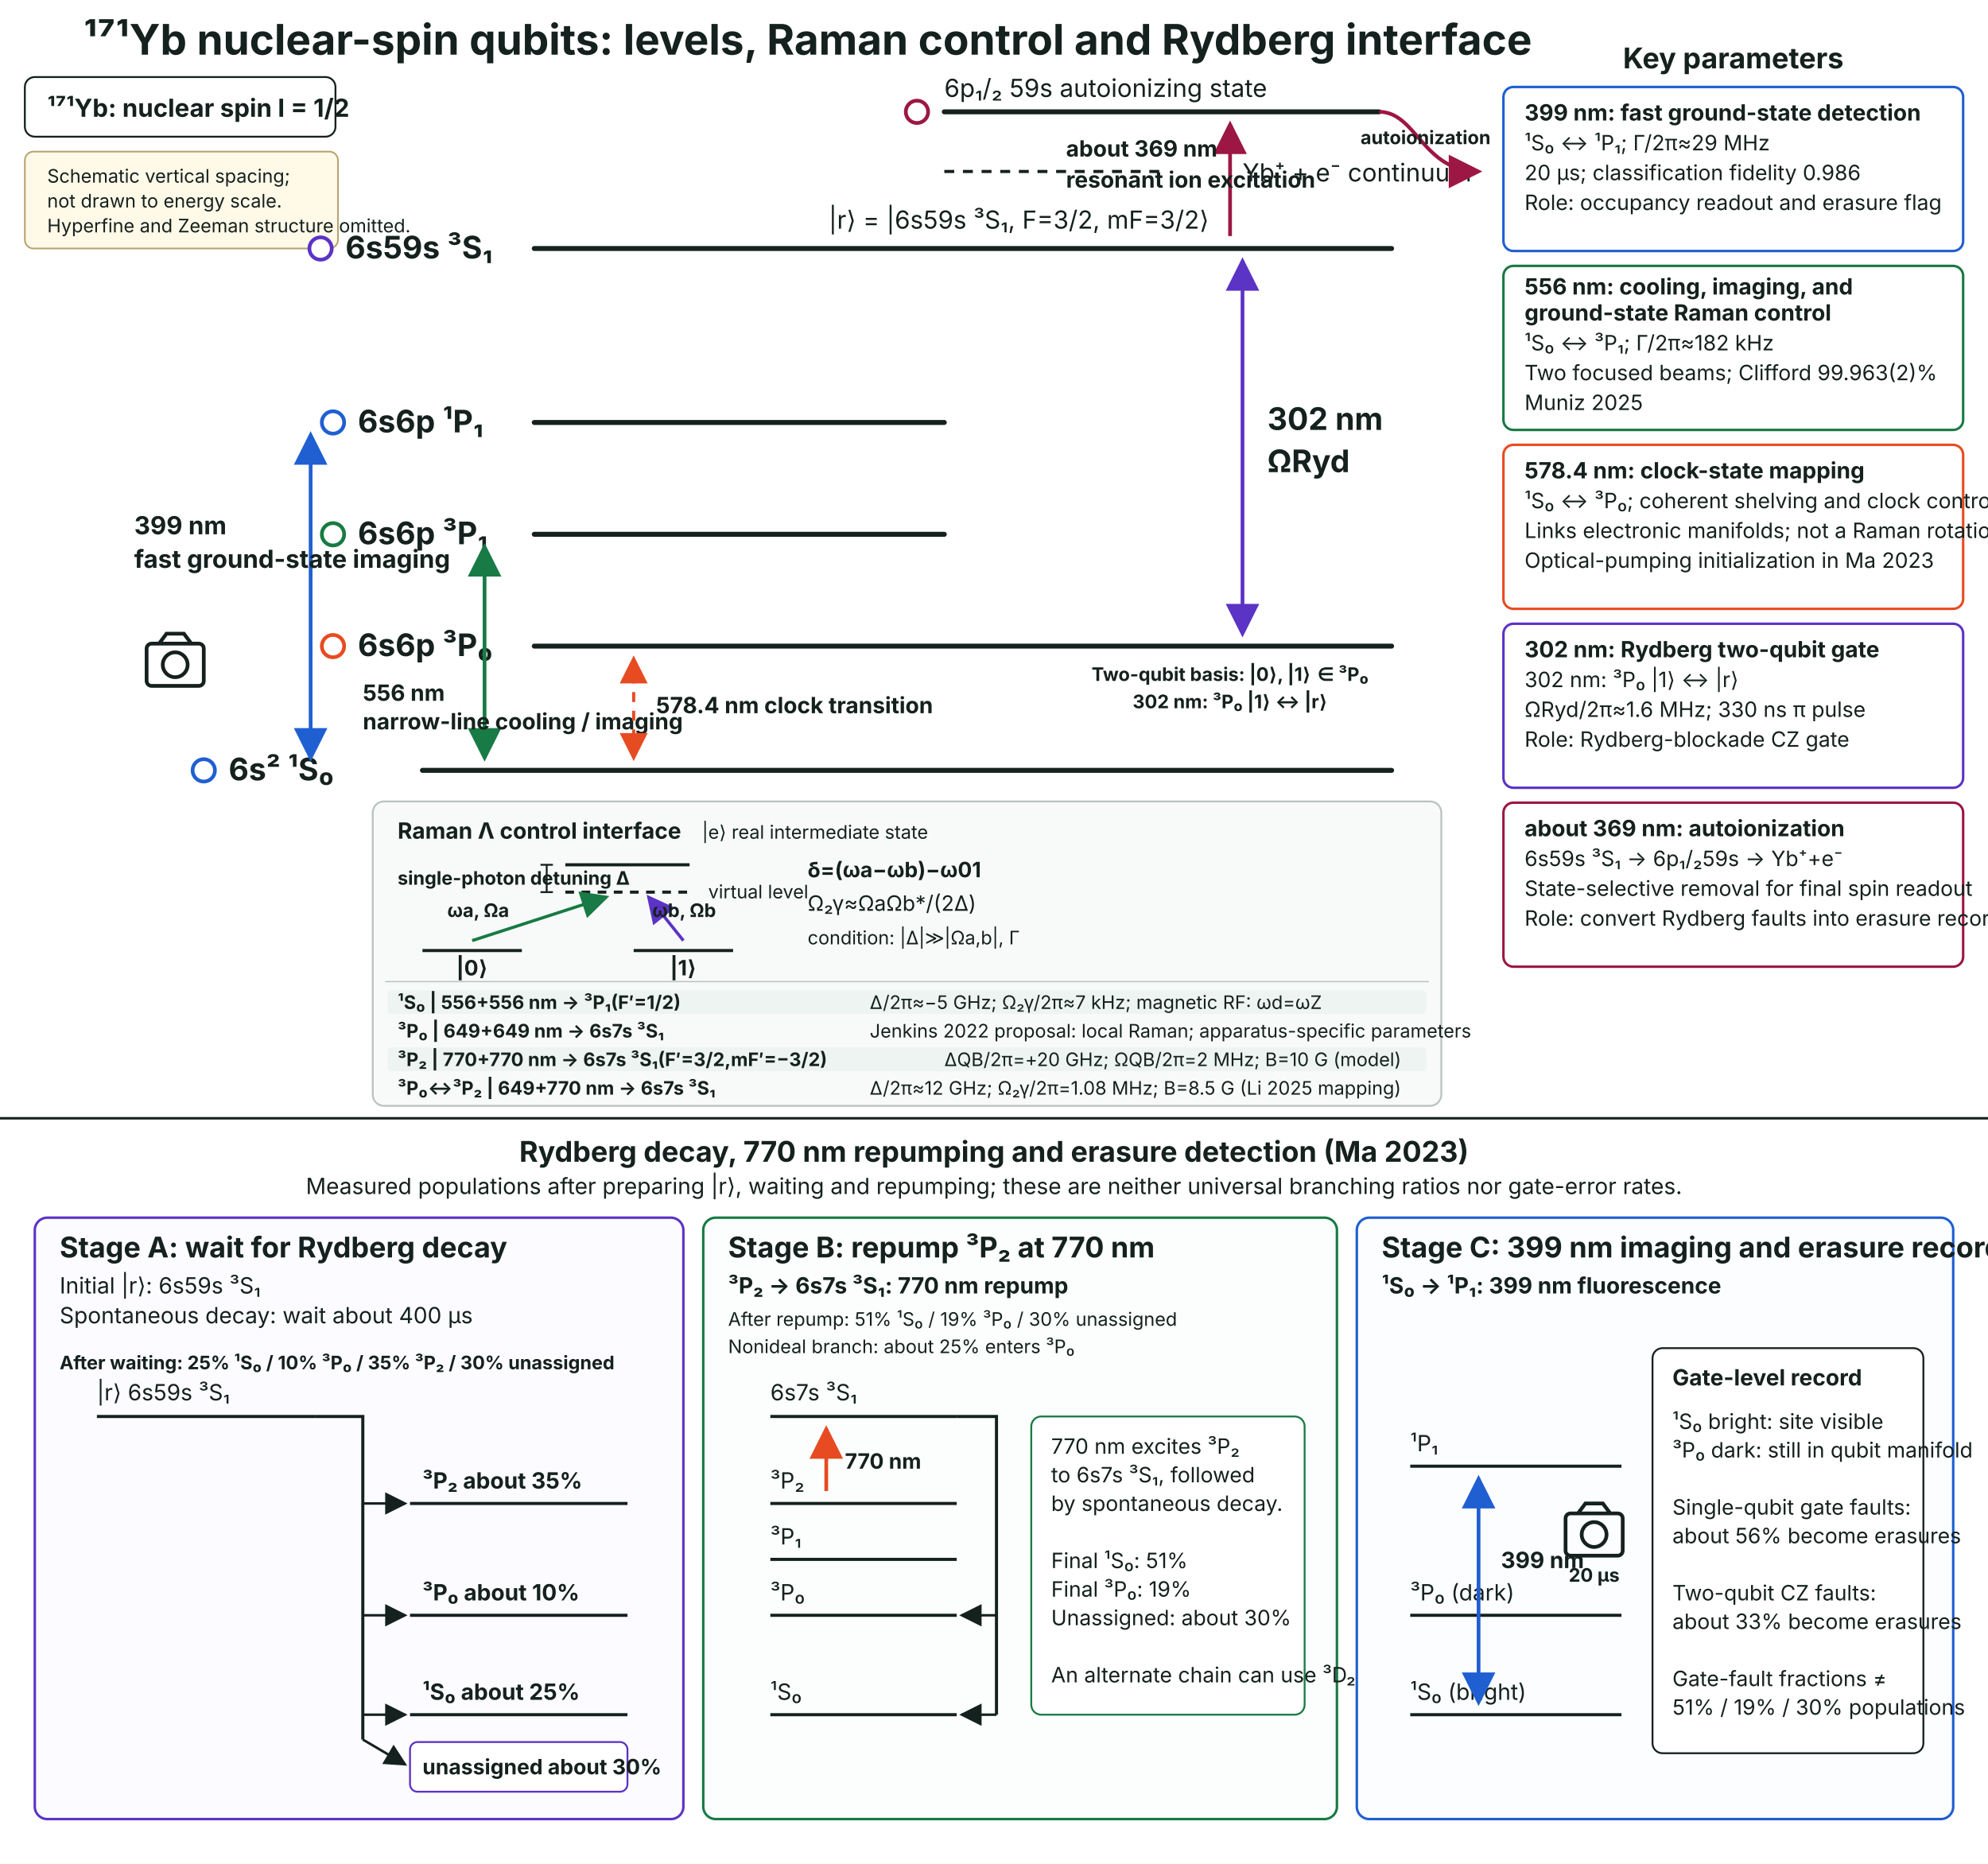
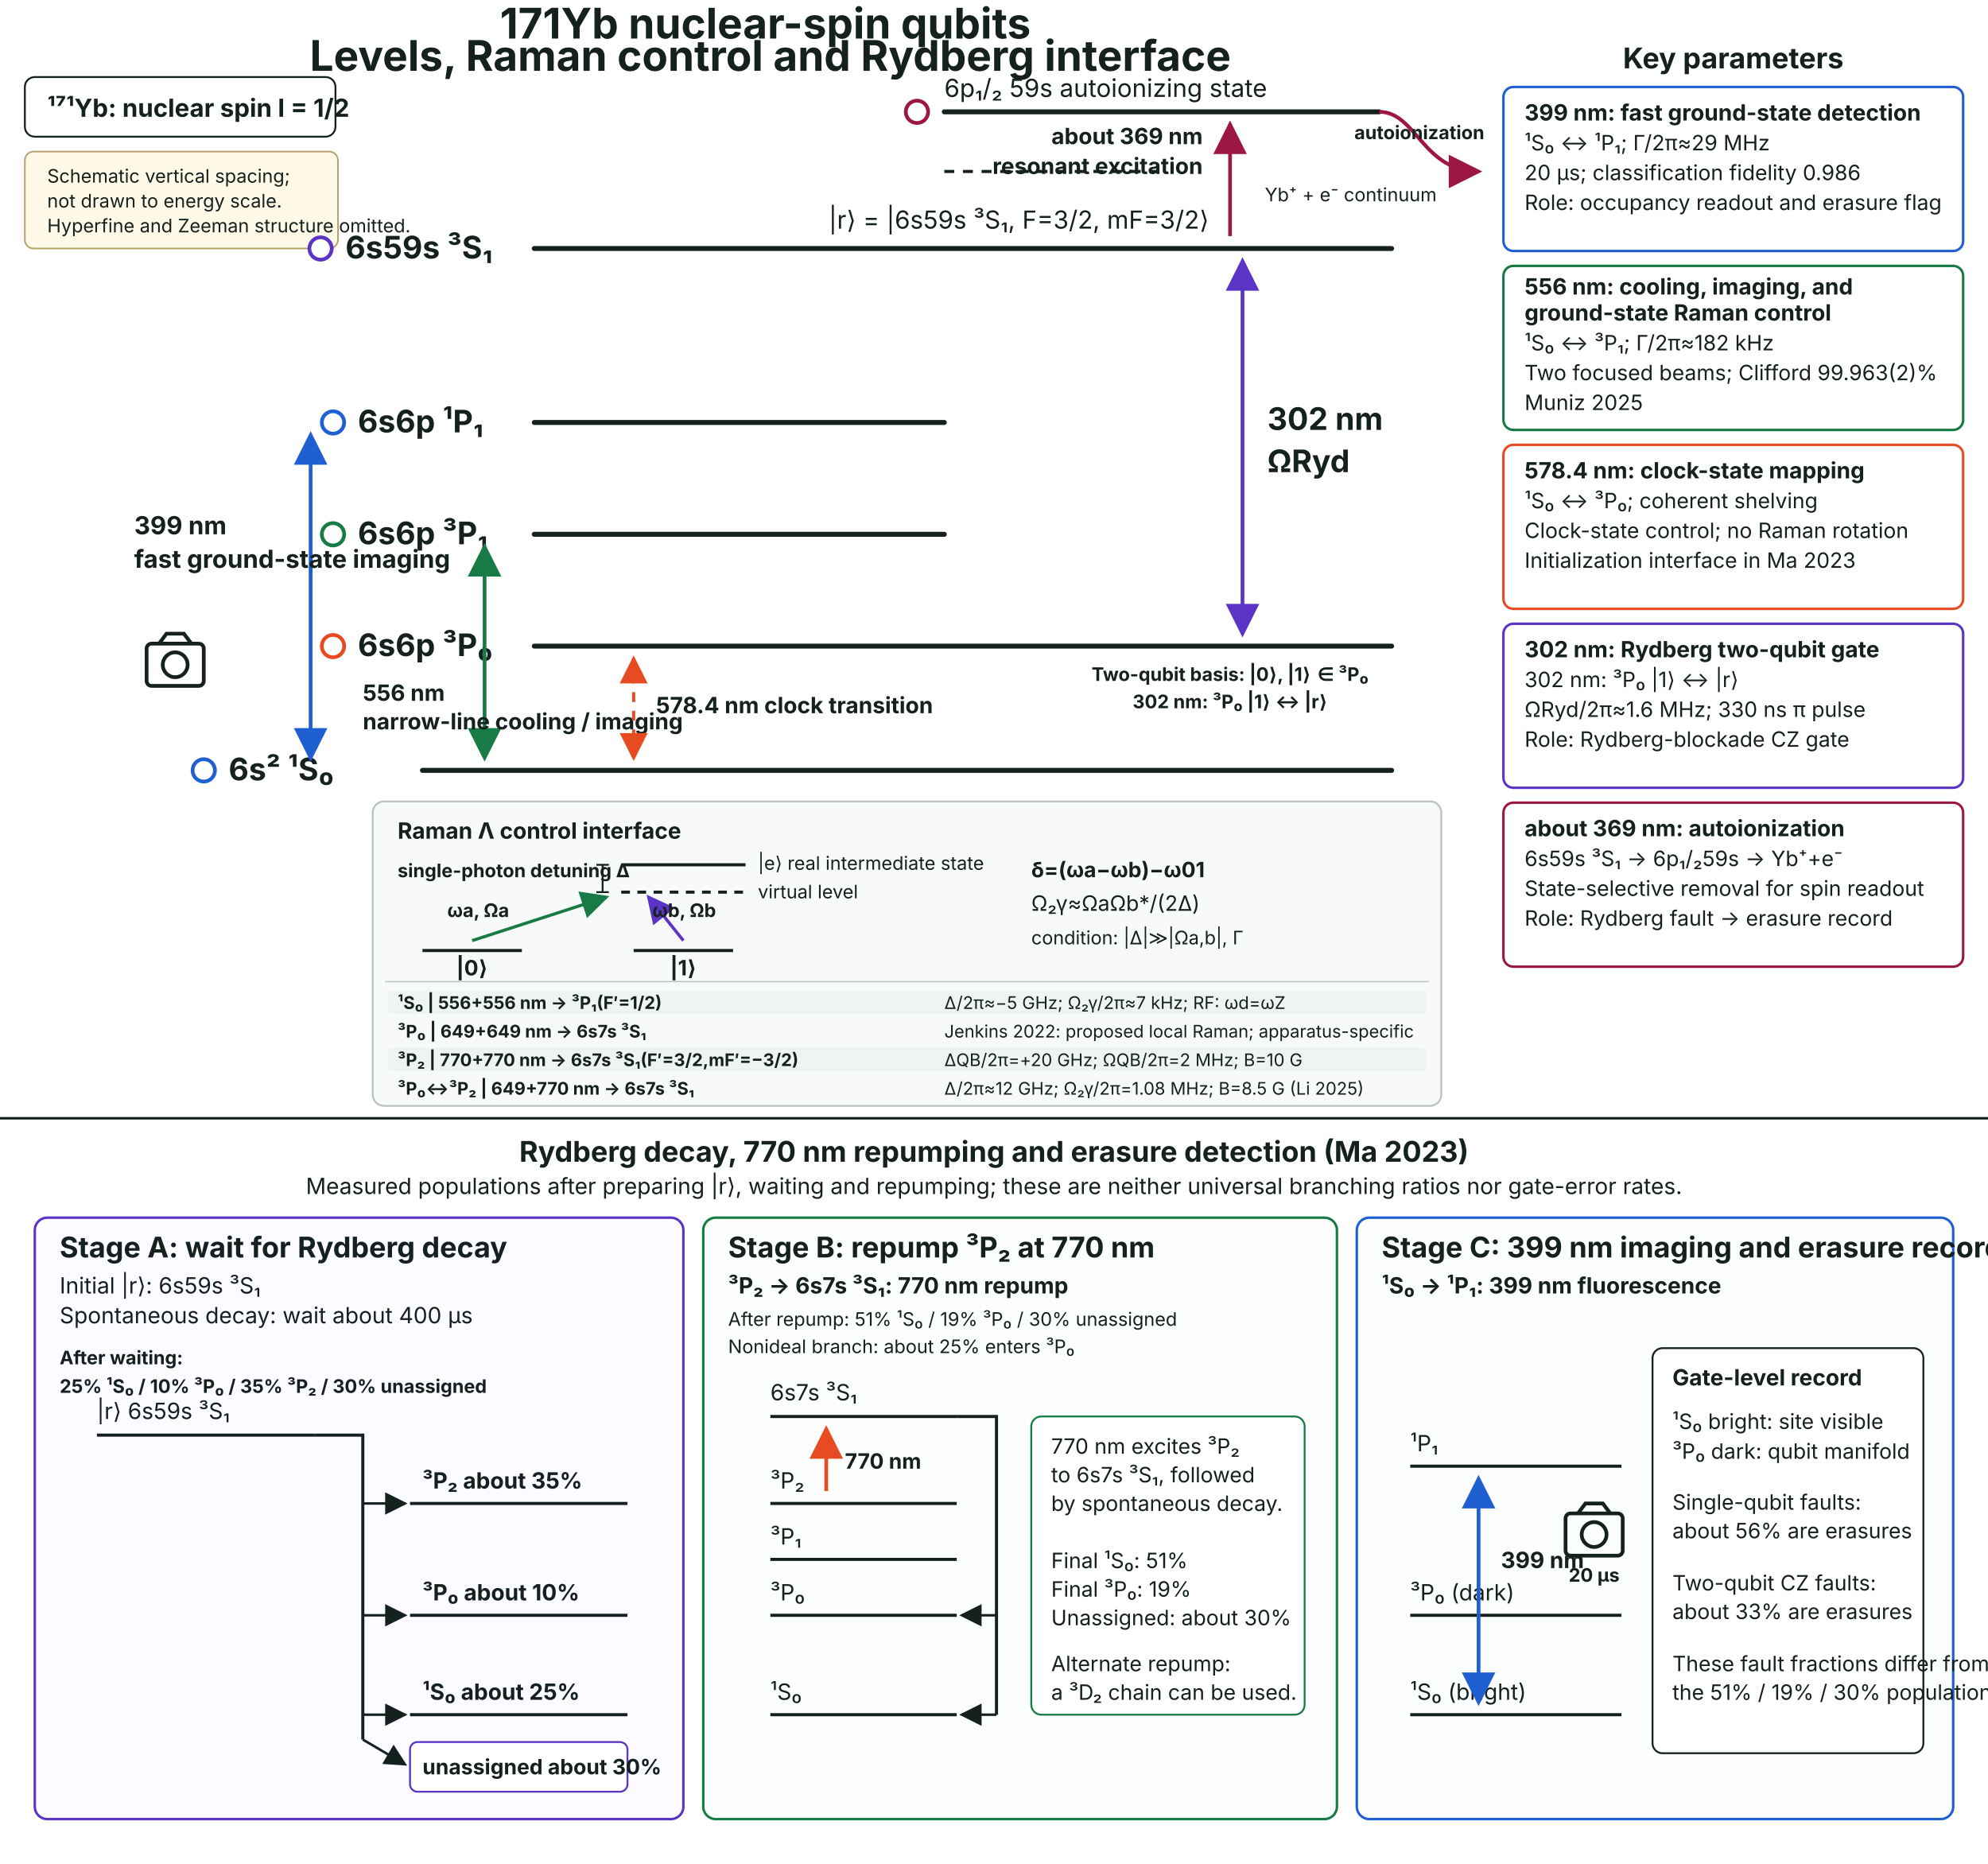
<svg xmlns="http://www.w3.org/2000/svg" width="1600" height="1500" viewBox="0 0 1600 1500" role="img" aria-labelledby="title description">
  <defs>
    <marker id="arrow-ink" markerWidth="9" markerHeight="9" refX="8" refY="4.5" orient="auto-start-reverse">
      <path d="M0,0 L9,4.5 L0,9 Z" fill="#15211e" />
    </marker>
    <marker id="arrow-blue" markerWidth="9" markerHeight="9" refX="8" refY="4.5" orient="auto-start-reverse">
      <path d="M0,0 L9,4.5 L0,9 Z" fill="#1f5fd1" />
    </marker>
    <marker id="arrow-green" markerWidth="9" markerHeight="9" refX="8" refY="4.5" orient="auto-start-reverse">
      <path d="M0,0 L9,4.5 L0,9 Z" fill="#187a44" />
    </marker>
    <marker id="arrow-orange" markerWidth="9" markerHeight="9" refX="8" refY="4.5" orient="auto-start-reverse">
      <path d="M0,0 L9,4.5 L0,9 Z" fill="#e74b22" />
    </marker>
    <marker id="arrow-purple" markerWidth="9" markerHeight="9" refX="8" refY="4.5" orient="auto-start-reverse">
      <path d="M0,0 L9,4.5 L0,9 Z" fill="#5b33c5" />
    </marker>
    <marker id="arrow-wine" markerWidth="9" markerHeight="9" refX="8" refY="4.5" orient="auto-start-reverse">
      <path d="M0,0 L9,4.5 L0,9 Z" fill="#9c1743" />
    </marker>
    <style>
    text { font-family: Inter, "Segoe UI", Arial, sans-serif; fill: #15211e; letter-spacing: 0; }
    .title { font-size: 34px; font-weight: 700; } .level { font-size: 25px; font-weight: 650; }
    .body { font-size: 20px; } .small { font-size: 18px; } .tiny { font-size: 17px; } .micro { font-size: 15px; }
    .card-title { font-size: 18px; font-weight: 700; } .section-title { font-size: 23px; font-weight: 700; }
    .energy-line { stroke: #15211e; stroke-width: 4; stroke-linecap: round; } .thin-line { stroke: #15211e; stroke-width: 2.5; }
  </style>
  </defs>
  <rect width="1600" height="1500" fill="#ffffff" />
-   <text x="650" y="44" class="title" font-size="29" text-anchor="middle">¹⁷¹Yb nuclear-spin qubits: levels, Raman control and Rydberg interface</text>
+   <text id="english-map-title" x="620" class="title" font-size="26" text-anchor="middle">
+     <tspan x="620" y="31">171Yb nuclear-spin qubits</tspan>
+     <tspan x="620" y="57">Levels, Raman control and Rydberg interface</tspan>
+   </text>
  <rect x="20" y="62" width="250" height="48" rx="8" fill="#ffffff" stroke="#15211e" stroke-width="1.5" />
  <text x="38" y="94" class="body" font-weight="700">¹⁷¹Yb: nuclear spin I = 1/2</text>
  <rect x="20" y="122" width="252" height="78" rx="7" fill="#fff9e8" stroke="#b7a26e" stroke-width="1.3" />
  <text x="38" y="147" class="micro" fill="#15211e" font-weight="400">Schematic vertical spacing;</text>
  <text x="38" y="167" class="micro" fill="#15211e" font-weight="400">not drawn to energy scale.</text>
  <text x="38" y="187" class="micro" fill="#15211e" font-weight="400">Hyperfine and Zeeman structure omitted.</text>
  <line x1="340" y1="620" x2="1120" y2="620" class="energy-line" />
  <line x1="430" y1="520" x2="1120" y2="520" class="energy-line" />
  <line x1="430" y1="430" x2="760" y2="430" class="energy-line" />
  <line x1="430" y1="340" x2="760" y2="340" class="energy-line" />
  <line x1="430" y1="200" x2="1120" y2="200" class="energy-line" />
  <line x1="760" y1="90" x2="1110" y2="90" class="energy-line" />
  <line x1="760" y1="138" x2="940" y2="138" class="thin-line" stroke-dasharray="8 7" />
  <circle cx="164" cy="620" r="9" fill="#fff" stroke="#1f5fd1" stroke-width="3" />
  <text x="184" y="628" class="level">6s² ¹S₀</text>
  <circle cx="268" cy="520" r="9" fill="#fff" stroke="#e74b22" stroke-width="3" />
  <text x="288" y="528" class="level">6s6p ³P₀</text>
  <circle cx="268" cy="430" r="9" fill="#fff" stroke="#187a44" stroke-width="3" />
  <text x="288" y="438" class="level">6s6p ³P₁</text>
  <circle cx="268" cy="340" r="9" fill="#fff" stroke="#1f5fd1" stroke-width="3" />
  <text x="288" y="348" class="level">6s6p ¹P₁</text>
  <circle cx="258" cy="200" r="9" fill="#fff" stroke="#5b33c5" stroke-width="3" />
  <text x="278" y="208" class="level">6s59s ³S₁</text>
  <text x="820" y="184" class="body" text-anchor="middle">|r⟩ = |6s59s ³S₁, F=3/2, mF=3/2⟩</text>
  <circle cx="738" cy="90" r="9" fill="#fff" stroke="#9c1743" stroke-width="3" />
  <text x="760" y="78" class="body">6p₁/₂ 59s autoionizing state</text>
-   <text x="1000" y="146" class="body">Yb⁺ + e⁻ continuum</text>
+   <text x="1018" y="162" class="micro">Yb⁺ + e⁻ continuum</text>
  <line x1="250" y1="610" x2="250" y2="350" stroke="#1f5fd1" stroke-width="3" marker-start="url(#arrow-blue)" marker-end="url(#arrow-blue)" />
  <text x="108" y="430" class="body" fill="#1f5fd1" font-weight="700">399 nm</text>
  <text x="108" y="457" class="body" fill="#1f5fd1" font-weight="700">fast ground-state imaging</text>
  <g transform="translate(118 510)" stroke="#15211e" fill="none" stroke-width="3">
    <rect x="0" y="8" width="46" height="34" rx="4" />
    <path d="M10 8 L16 0 H30 L36 8" />
    <circle cx="23" cy="25" r="10" />
  </g>
  <line x1="390" y1="610" x2="390" y2="440" stroke="#187a44" stroke-width="3" marker-start="url(#arrow-green)" marker-end="url(#arrow-green)" />
  <text x="292" y="564" class="small" fill="#187a44" font-weight="700">556 nm</text>
  <text x="292" y="587" class="small" fill="#187a44" font-weight="700">narrow-line cooling / imaging</text>
  <line x1="510" y1="610" x2="510" y2="530" stroke="#e74b22" stroke-width="2.5" stroke-dasharray="8 7" marker-start="url(#arrow-orange)" marker-end="url(#arrow-orange)" />
  <text x="528" y="574" class="small" fill="#e74b22" font-weight="700">578.4 nm clock transition</text>
  <line x1="1000" y1="510" x2="1000" y2="210" stroke="#5b33c5" stroke-width="3" marker-start="url(#arrow-purple)" marker-end="url(#arrow-purple)" />
  <text x="1020" y="346" class="level" fill="#5b33c5" font-weight="700">302 nm</text>
  <text x="1020" y="380" class="level" fill="#5b33c5" font-weight="700">ΩRyd</text>
  <text x="990" y="548" class="micro" text-anchor="middle" fill="#5b33c5" font-weight="700">Two-qubit basis: |0⟩, |1⟩ ∈ ³P₀</text>
  <text x="990" y="570" class="micro" text-anchor="middle" fill="#5b33c5" font-weight="700">302 nm: ³P₀ |1⟩ ↔ |r⟩</text>
  <line x1="990" y1="190" x2="990" y2="100" stroke="#9c1743" stroke-width="3" marker-end="url(#arrow-wine)" />
-   <text x="858" y="126" class="small" fill="#9c1743" font-weight="700">about 369 nm</text>
-   <text x="858" y="151" class="small" fill="#9c1743" font-weight="700">resonant ion excitation</text>
+   <g id="autoionization-labels">
+     <text x="968" y="116" class="small" text-anchor="end" fill="#9c1743" font-weight="700">about 369 nm</text>
+     <text x="968" y="140" class="small" text-anchor="end" fill="#9c1743" font-weight="700">resonant excitation</text>
+   </g>
  <path d="M1110 90 C1140 90 1145 138 1190 138" fill="none" stroke="#9c1743" stroke-width="3" marker-end="url(#arrow-wine)" />
-   <text x="1095" y="116" class="micro" fill="#9c1743" font-weight="700">autoionization</text>
+   <text x="1090" y="112" class="micro" fill="#9c1743" font-weight="700">autoionization</text>
  <g id="raman-lambda-control-map">
    <rect x="300" y="645" width="860" height="245" rx="9" fill="#f8faf9" stroke="#b9c3c0" stroke-width="1.5" />
    <text x="320" y="675" class="card-title" fill="#15211e" font-weight="700">Raman Λ control interface</text>
-     <line x1="455" y1="696" x2="555" y2="696" class="thin-line" />
-     <text x="565" y="675" class="micro" font-size="14" fill="#53615d">|e⟩ real intermediate state</text>
-     <line x1="455" y1="718" x2="555" y2="718" class="thin-line" stroke-dasharray="7 6" />
-     <text x="570" y="723" class="micro" fill="#53615d">virtual level</text>
-     <line x1="440" y1="696" x2="440" y2="718" stroke="#15211e" stroke-width="1.5" />
-     <line x1="435" y1="696" x2="445" y2="696" stroke="#15211e" stroke-width="1.5" />
-     <line x1="435" y1="718" x2="445" y2="718" stroke="#15211e" stroke-width="1.5" />
-     <text x="320" y="712" class="micro" font-weight="700">single-photon detuning Δ</text>
+     <line x1="500" y1="696" x2="600" y2="696" class="thin-line" />
+     <text x="610" y="700" class="micro" font-size="14" fill="#53615d">|e⟩ real intermediate state</text>
+     <line x1="500" y1="718" x2="600" y2="718" class="thin-line" stroke-dasharray="7 6" />
+     <text x="610" y="723" class="micro" fill="#53615d">virtual level</text>
+     <line x1="485" y1="696" x2="485" y2="718" stroke="#15211e" stroke-width="1.5" />
+     <line x1="480" y1="696" x2="490" y2="696" stroke="#15211e" stroke-width="1.5" />
+     <line x1="480" y1="718" x2="490" y2="718" stroke="#15211e" stroke-width="1.5" />
+     <text x="320" y="706" class="micro" font-size="13" font-weight="700">single-photon detuning Δ</text>
    <line x1="340" y1="765" x2="420" y2="765" class="thin-line" />
    <line x1="510" y1="765" x2="590" y2="765" class="thin-line" />
    <text x="380" y="785" class="tiny" text-anchor="middle" font-weight="700">|0⟩</text>
    <text x="550" y="785" class="tiny" text-anchor="middle" font-weight="700">|1⟩</text>
    <line x1="380" y1="757" x2="488" y2="722" stroke="#187a44" stroke-width="2.5" marker-end="url(#arrow-green)" />
    <line x1="550" y1="757" x2="522" y2="722" stroke="#5b33c5" stroke-width="2.5" marker-end="url(#arrow-purple)" />
    <text x="360" y="738" class="micro" fill="#187a44" font-weight="700">ωa, Ωa</text>
    <text x="525" y="738" class="micro" fill="#5b33c5" font-weight="700">ωb, Ωb</text>
-     <text x="650" y="706" class="tiny" font-weight="700">δ=(ωa−ωb)−ω01</text>
-     <text x="650" y="733" class="tiny">Ω₂γ≈ΩaΩb*/(2Δ)</text>
-     <text x="650" y="760" class="micro" fill="#53615d">condition: |Δ|≫|Ωa,b|, Γ</text>
+     <text x="830" y="706" class="tiny" font-weight="700">δ=(ωa−ωb)−ω01</text>
+     <text x="830" y="733" class="tiny">Ω₂γ≈ΩaΩb*/(2Δ)</text>
+     <text x="830" y="760" class="micro" fill="#53615d">condition: |Δ|≫|Ωa,b|, Γ</text>
    <line x1="310" y1="790" x2="1150" y2="790" stroke="#b9c3c0" stroke-width="1" />
-     <rect x="312" y="797" width="836" height="19" rx="3" fill="#edf4f1" stroke="none" stroke-width="0" />
-     <text x="320" y="812" class="micro" fill="#187a44" font-weight="700">¹S₀ | 556+556 nm → ³P₁(F′=1/2)</text>
-     <text x="700" y="812" class="micro">Δ/2π≈−5 GHz; Ω₂γ/2π≈7 kHz; magnetic RF: ωd=ωZ</text>
-     <text x="320" y="835" class="micro" fill="#e74b22" font-weight="700">³P₀ | 649+649 nm → 6s7s ³S₁</text>
-     <text x="700" y="835" class="micro">Jenkins 2022 proposal: local Raman; apparatus-specific parameters</text>
-     <rect x="312" y="843" width="836" height="19" rx="3" fill="#edf4f1" stroke="none" stroke-width="0" />
-     <text x="320" y="858" class="micro" fill="#9c1743" font-weight="700">³P₂ | 770+770 nm → 6s7s ³S₁(F′=3/2,mF′=−3/2)</text>
-     <text x="760" y="858" class="micro">ΔQB/2π=+20 GHz; ΩQB/2π=2 MHz; B=10 G (model)</text>
-     <text x="320" y="881" class="micro" fill="#5b33c5" font-weight="700">³P₀↔³P₂ | 649+770 nm → 6s7s ³S₁</text>
-     <text x="700" y="881" class="micro">Δ/2π≈12 GHz; Ω₂γ/2π=1.08 MHz; B=8.5 G (Li 2025 mapping)</text>
+     <g id="raman-parameter-table" font-size="14">
+       <rect x="312" y="797" width="836" height="19" rx="3" fill="#edf4f1" stroke="none" stroke-width="0" />
+       <text x="320" y="812" fill="#187a44" font-weight="700">¹S₀ | 556+556 nm → ³P₁(F′=1/2)</text>
+       <text x="760" y="812">Δ/2π≈−5 GHz; Ω₂γ/2π≈7 kHz; RF: ωd=ωZ</text>
+       <text x="320" y="835" fill="#e74b22" font-weight="700">³P₀ | 649+649 nm → 6s7s ³S₁</text>
+       <text x="760" y="835">Jenkins 2022: proposed local Raman; apparatus-specific</text>
+       <rect x="312" y="843" width="836" height="19" rx="3" fill="#edf4f1" stroke="none" stroke-width="0" />
+       <text x="320" y="858" fill="#9c1743" font-weight="700">³P₂ | 770+770 nm → 6s7s ³S₁(F′=3/2,mF′=−3/2)</text>
+       <text x="760" y="858">ΔQB/2π=+20 GHz; ΩQB/2π=2 MHz; B=10 G</text>
+       <text x="320" y="881" fill="#5b33c5" font-weight="700">³P₀↔³P₂ | 649+770 nm → 6s7s ³S₁</text>
+       <text x="760" y="881">Δ/2π≈12 GHz; Ω₂γ/2π=1.08 MHz; B=8.5 G (Li 2025)</text>
+     </g>
  </g>
  <text x="1395" y="55" class="section-title" text-anchor="middle">Key parameters</text>
  <rect x="1210" y="70" width="370" height="132" rx="8" fill="#ffffff" stroke="#1f5fd1" stroke-width="2" />
  <text x="1227" y="97" class="card-title" fill="#1f5fd1" font-weight="700">399 nm: fast ground-state detection</text>
  <text x="1227" y="121" class="tiny" fill="#15211e" font-weight="400">¹S₀ ↔ ¹P₁; Γ/2π≈29 MHz</text>
  <text x="1227" y="145" class="tiny" fill="#15211e" font-weight="400">20 μs; classification fidelity 0.986</text>
  <text x="1227" y="169" class="tiny" fill="#15211e" font-weight="400">Role: occupancy readout and erasure flag</text>
  <rect x="1210" y="214" width="370" height="132" rx="8" fill="#ffffff" stroke="#187a44" stroke-width="2" />
  <text x="1227" y="237" class="card-title" fill="#187a44" font-weight="700">556 nm: cooling, imaging, and</text>
  <text x="1227" y="258" class="card-title" fill="#187a44" font-weight="700">ground-state Raman control</text>
  <text x="1227" y="282" class="tiny" fill="#15211e" font-weight="400">¹S₀ ↔ ³P₁; Γ/2π≈182 kHz</text>
  <text x="1227" y="306" class="tiny" fill="#15211e" font-weight="400">Two focused beams; Clifford 99.963(2)%</text>
  <text x="1227" y="330" class="tiny" fill="#15211e" font-weight="400">Muniz 2025</text>
  <rect x="1210" y="358" width="370" height="132" rx="8" fill="#ffffff" stroke="#e74b22" stroke-width="2" />
  <text x="1227" y="385" class="card-title" fill="#e74b22" font-weight="700">578.4 nm: clock-state mapping</text>
-   <text x="1227" y="409" class="tiny" fill="#15211e" font-weight="400">¹S₀ ↔ ³P₀; coherent shelving and clock control</text>
-   <text x="1227" y="433" class="tiny" fill="#15211e" font-weight="400">Links electronic manifolds; not a Raman rotation</text>
-   <text x="1227" y="457" class="tiny" fill="#15211e" font-weight="400">Optical-pumping initialization in Ma 2023</text>
+   <text x="1227" y="409" class="tiny" fill="#15211e" font-weight="400">¹S₀ ↔ ³P₀; coherent shelving</text>
+   <text x="1227" y="433" class="tiny" fill="#15211e" font-weight="400">Clock-state control; no Raman rotation</text>
+   <text x="1227" y="457" class="tiny" fill="#15211e" font-weight="400">Initialization interface in Ma 2023</text>
  <rect x="1210" y="502" width="370" height="132" rx="8" fill="#ffffff" stroke="#5b33c5" stroke-width="2" />
  <text x="1227" y="529" class="card-title" fill="#5b33c5" font-weight="700">302 nm: Rydberg two-qubit gate</text>
  <text x="1227" y="553" class="tiny" fill="#15211e" font-weight="400">302 nm: ³P₀ |1⟩ ↔ |r⟩</text>
  <text x="1227" y="577" class="tiny" fill="#15211e" font-weight="400">ΩRyd/2π≈1.6 MHz; 330 ns π pulse</text>
  <text x="1227" y="601" class="tiny" fill="#15211e" font-weight="400">Role: Rydberg-blockade CZ gate</text>
  <rect x="1210" y="646" width="370" height="132" rx="8" fill="#ffffff" stroke="#9c1743" stroke-width="2" />
  <text x="1227" y="673" class="card-title" fill="#9c1743" font-weight="700">about 369 nm: autoionization</text>
  <text x="1227" y="697" class="tiny" fill="#15211e" font-weight="400">6s59s ³S₁ → 6p₁/₂59s → Yb⁺+e⁻</text>
-   <text x="1227" y="721" class="tiny" fill="#15211e" font-weight="400">State-selective removal for final spin readout</text>
-   <text x="1227" y="745" class="tiny" fill="#15211e" font-weight="400">Role: convert Rydberg faults into erasure records</text>
+   <text x="1227" y="721" class="tiny" fill="#15211e" font-weight="400">State-selective removal for spin readout</text>
+   <text x="1227" y="745" class="tiny" fill="#15211e" font-weight="400">Role: Rydberg fault → erasure record</text>
  <line x1="0" y1="900" x2="1600" y2="900" stroke="#15211e" stroke-width="2" />
  <text x="800" y="935" class="section-title" text-anchor="middle">Rydberg decay, 770 nm repumping and erasure detection (Ma 2023)</text>
  <text x="800" y="961" class="small" text-anchor="middle" fill="#53615d">Measured populations after preparing |r⟩, waiting and repumping; these are neither universal branching ratios nor gate-error rates.</text>
  <g id="decay-repump-flow">
    <rect x="28" y="980" width="522" height="484" rx="10" fill="#fcfbff" stroke="#5b33c5" stroke-width="2" />
    <text x="48" y="1012" class="section-title" fill="#5b33c5">Stage A: wait for Rydberg decay</text>
    <text x="48" y="1041" class="small" fill="#15211e" font-weight="400">Initial |r⟩: 6s59s ³S₁</text>
    <text x="48" y="1065" class="small" fill="#15211e" font-weight="400">Spontaneous decay: wait about 400 μs</text>
-     <text x="48" y="1102" class="micro" font-weight="700">After waiting: 25% ¹S₀ / 10% ³P₀ / 35% ³P₂ / 30% unassigned</text>
-     <line x1="78" y1="1140" x2="254" y2="1140" class="thin-line" />
-     <text x="78" y="1127" class="small">|r⟩  6s59s ³S₁</text>
-     <path d="M254 1140 H292 V1400" fill="none" stroke="#15211e" stroke-width="2.5" />
+     <g id="stage-a-populations" font-weight="700">
+       <text x="48" y="1098" class="micro">After waiting:</text>
+       <text x="48" y="1121" class="micro">25% ¹S₀ / 10% ³P₀ / 35% ³P₂ / 30% unassigned</text>
+     </g>
+     <line x1="78" y1="1155" x2="254" y2="1155" class="thin-line" />
+     <text x="78" y="1142" class="small">|r⟩  6s59s ³S₁</text>
+     <path d="M254 1155 H292 V1400" fill="none" stroke="#15211e" stroke-width="2.5" />
    <line x1="330" y1="1210" x2="505" y2="1210" class="thin-line" />
    <text x="340" y="1198" class="small" fill="#187a44" font-weight="700">³P₂  about 35%</text>
    <line x1="330" y1="1300" x2="505" y2="1300" class="thin-line" />
    <text x="340" y="1288" class="small" fill="#e74b22" font-weight="700">³P₀  about 10%</text>
    <line x1="330" y1="1380" x2="505" y2="1380" class="thin-line" />
    <text x="340" y="1368" class="small" fill="#1f5fd1" font-weight="700">¹S₀  about 25%</text>
    <line x1="292" y1="1210" x2="326" y2="1210" stroke="#15211e" stroke-width="2" marker-end="url(#arrow-ink)" />
    <line x1="292" y1="1300" x2="326" y2="1300" stroke="#15211e" stroke-width="2" marker-end="url(#arrow-ink)" />
    <line x1="292" y1="1380" x2="326" y2="1380" stroke="#15211e" stroke-width="2" marker-end="url(#arrow-ink)" />
    <rect x="330" y="1402" width="175" height="40" rx="6" fill="#fff" stroke="#5b33c5" stroke-width="1.5" />
    <text x="340" y="1428" class="tiny" fill="#5b33c5" font-weight="700">unassigned  about 30%</text>
    <line x1="292" y1="1400" x2="326" y2="1420" stroke="#15211e" stroke-width="2" marker-end="url(#arrow-ink)" />
    <rect x="566" y="980" width="510" height="484" rx="10" fill="#fbfefc" stroke="#187a44" stroke-width="2" />
    <text x="586" y="1012" class="section-title" fill="#187a44">Stage B: repump ³P₂ at 770 nm</text>
    <text x="586" y="1041" class="small" font-weight="700">³P₂ → 6s7s ³S₁: 770 nm repump</text>
    <text x="586" y="1067" class="micro" fill="#15211e" font-weight="400">After repump: 51% ¹S₀ / 19% ³P₀ / 30% unassigned</text>
    <text x="586" y="1089" class="micro" fill="#15211e" font-weight="400">Nonideal branch: about 25% enters ³P₀</text>
    <line x1="620" y1="1140" x2="770" y2="1140" class="thin-line" />
    <text x="620" y="1127" class="small">6s7s ³S₁</text>
    <line x1="620" y1="1210" x2="770" y2="1210" class="thin-line" />
    <text x="620" y="1198" class="small">³P₂</text>
    <line x1="620" y1="1255" x2="770" y2="1255" class="thin-line" />
    <text x="620" y="1243" class="small">³P₁</text>
    <line x1="620" y1="1300" x2="770" y2="1300" class="thin-line" />
    <text x="620" y="1288" class="small">³P₀</text>
    <line x1="620" y1="1380" x2="770" y2="1380" class="thin-line" />
    <text x="620" y="1368" class="small">¹S₀</text>
    <line x1="665" y1="1200" x2="665" y2="1150" stroke="#e74b22" stroke-width="3" marker-end="url(#arrow-orange)" />
    <text x="680" y="1182" class="tiny" fill="#e74b22" font-weight="700">770 nm</text>
    <path d="M770 1140 H802 V1380" fill="none" stroke="#15211e" stroke-width="2.5" />
    <line x1="802" y1="1300" x2="774" y2="1300" stroke="#15211e" stroke-width="2" marker-end="url(#arrow-ink)" />
    <line x1="802" y1="1380" x2="774" y2="1380" stroke="#15211e" stroke-width="2" marker-end="url(#arrow-ink)" />
    <rect x="830" y="1140" width="220" height="240" rx="8" fill="#fff" stroke="#187a44" stroke-width="1.5" />
    <text x="846" y="1170" class="tiny" fill="#15211e" font-weight="400">770 nm excites ³P₂</text>
    <text x="846" y="1193" class="tiny" fill="#15211e" font-weight="400">to 6s7s ³S₁, followed</text>
    <text x="846" y="1216" class="tiny" fill="#15211e" font-weight="400">by spontaneous decay.</text>
    <text x="846" y="1239" class="tiny" fill="#15211e" font-weight="400" />
    <text x="846" y="1262" class="tiny" fill="#15211e" font-weight="400">Final ¹S₀: 51%</text>
    <text x="846" y="1285" class="tiny" fill="#15211e" font-weight="400">Final ³P₀: 19%</text>
    <text x="846" y="1308" class="tiny" fill="#15211e" font-weight="400">Unassigned: about 30%</text>
    <text x="846" y="1331" class="tiny" fill="#15211e" font-weight="400" />
-     <text x="846" y="1354" class="tiny" fill="#15211e" font-weight="400">An alternate chain can use ³D₂.</text>
+     <text x="846" y="1345" class="tiny" fill="#15211e" font-weight="400">Alternate repump:</text>
+     <text x="846" y="1368" class="tiny" fill="#15211e" font-weight="400">a ³D₂ chain can be used.</text>
    <rect x="1092" y="980" width="480" height="484" rx="10" fill="#fbfdff" stroke="#1f5fd1" stroke-width="2" />
    <text x="1112" y="1012" class="section-title" font-size="19" fill="#1f5fd1">Stage C: 399 nm imaging and erasure record</text>
    <text x="1112" y="1041" class="small" font-weight="700">¹S₀ → ¹P₁: 399 nm fluorescence</text>
    <line x1="1135" y1="1180" x2="1305" y2="1180" class="thin-line" />
    <text x="1135" y="1168" class="small">¹P₁</text>
    <line x1="1135" y1="1300" x2="1305" y2="1300" class="thin-line" />
    <text x="1135" y="1288" class="small">³P₀ (dark)</text>
    <line x1="1135" y1="1380" x2="1305" y2="1380" class="thin-line" />
    <text x="1135" y="1368" class="small">¹S₀ (bright)</text>
    <line x1="1190" y1="1370" x2="1190" y2="1190" stroke="#1f5fd1" stroke-width="3" marker-start="url(#arrow-blue)" marker-end="url(#arrow-blue)" />
    <text x="1208" y="1262" class="small" fill="#1f5fd1" font-weight="700">399 nm</text>
    <g transform="translate(1260 1210)" stroke="#15211e" fill="none" stroke-width="3">
      <rect x="0" y="8" width="46" height="34" rx="4" />
      <path d="M10 8 L16 0 H30 L36 8" />
      <circle cx="23" cy="25" r="10" />
    </g>
    <text x="1283" y="1273" class="micro" text-anchor="middle" fill="#1f5fd1" font-weight="700">20 μs</text>
    <rect x="1330" y="1085" width="218" height="326" rx="8" fill="#fff" stroke="#15211e" stroke-width="1.5" />
    <text x="1346" y="1115" class="card-title" font-weight="700">Gate-level record</text>
-     <text x="1346" y="1150" class="tiny" fill="#15211e" font-weight="400">¹S₀ bright: site visible</text>
-     <text x="1346" y="1173" class="tiny" fill="#15211e" font-weight="400">³P₀ dark: still in qubit manifold</text>
-     <text x="1346" y="1196" class="tiny" fill="#15211e" font-weight="400" />
-     <text x="1346" y="1219" class="tiny" fill="#15211e" font-weight="400">Single-qubit gate faults:</text>
-     <text x="1346" y="1242" class="tiny" fill="#15211e" font-weight="400">about 56% become erasures</text>
-     <text x="1346" y="1265" class="tiny" fill="#15211e" font-weight="400" />
-     <text x="1346" y="1288" class="tiny" fill="#15211e" font-weight="400">Two-qubit CZ faults:</text>
-     <text x="1346" y="1311" class="tiny" fill="#15211e" font-weight="400">about 33% become erasures</text>
-     <text x="1346" y="1334" class="tiny" fill="#15211e" font-weight="400" />
-     <text x="1346" y="1357" class="tiny" fill="#15211e" font-weight="400">Gate-fault fractions ≠</text>
-     <text x="1346" y="1380" class="tiny" fill="#15211e" font-weight="400">51% / 19% / 30% populations</text>
+     <g id="gate-level-record-copy" class="tiny" fill="#15211e" font-weight="400">
+       <text x="1346" y="1150">¹S₀ bright: site visible</text>
+       <text x="1346" y="1174">³P₀ dark: qubit manifold</text>
+       <text x="1346" y="1215">Single-qubit faults:</text>
+       <text x="1346" y="1238">about 56% are erasures</text>
+       <text x="1346" y="1280">Two-qubit CZ faults:</text>
+       <text x="1346" y="1303">about 33% are erasures</text>
+       <text x="1346" y="1345">These fault fractions differ from</text>
+       <text x="1346" y="1368">the 51% / 19% / 30% populations.</text>
+     </g>
  </g>
</svg>
